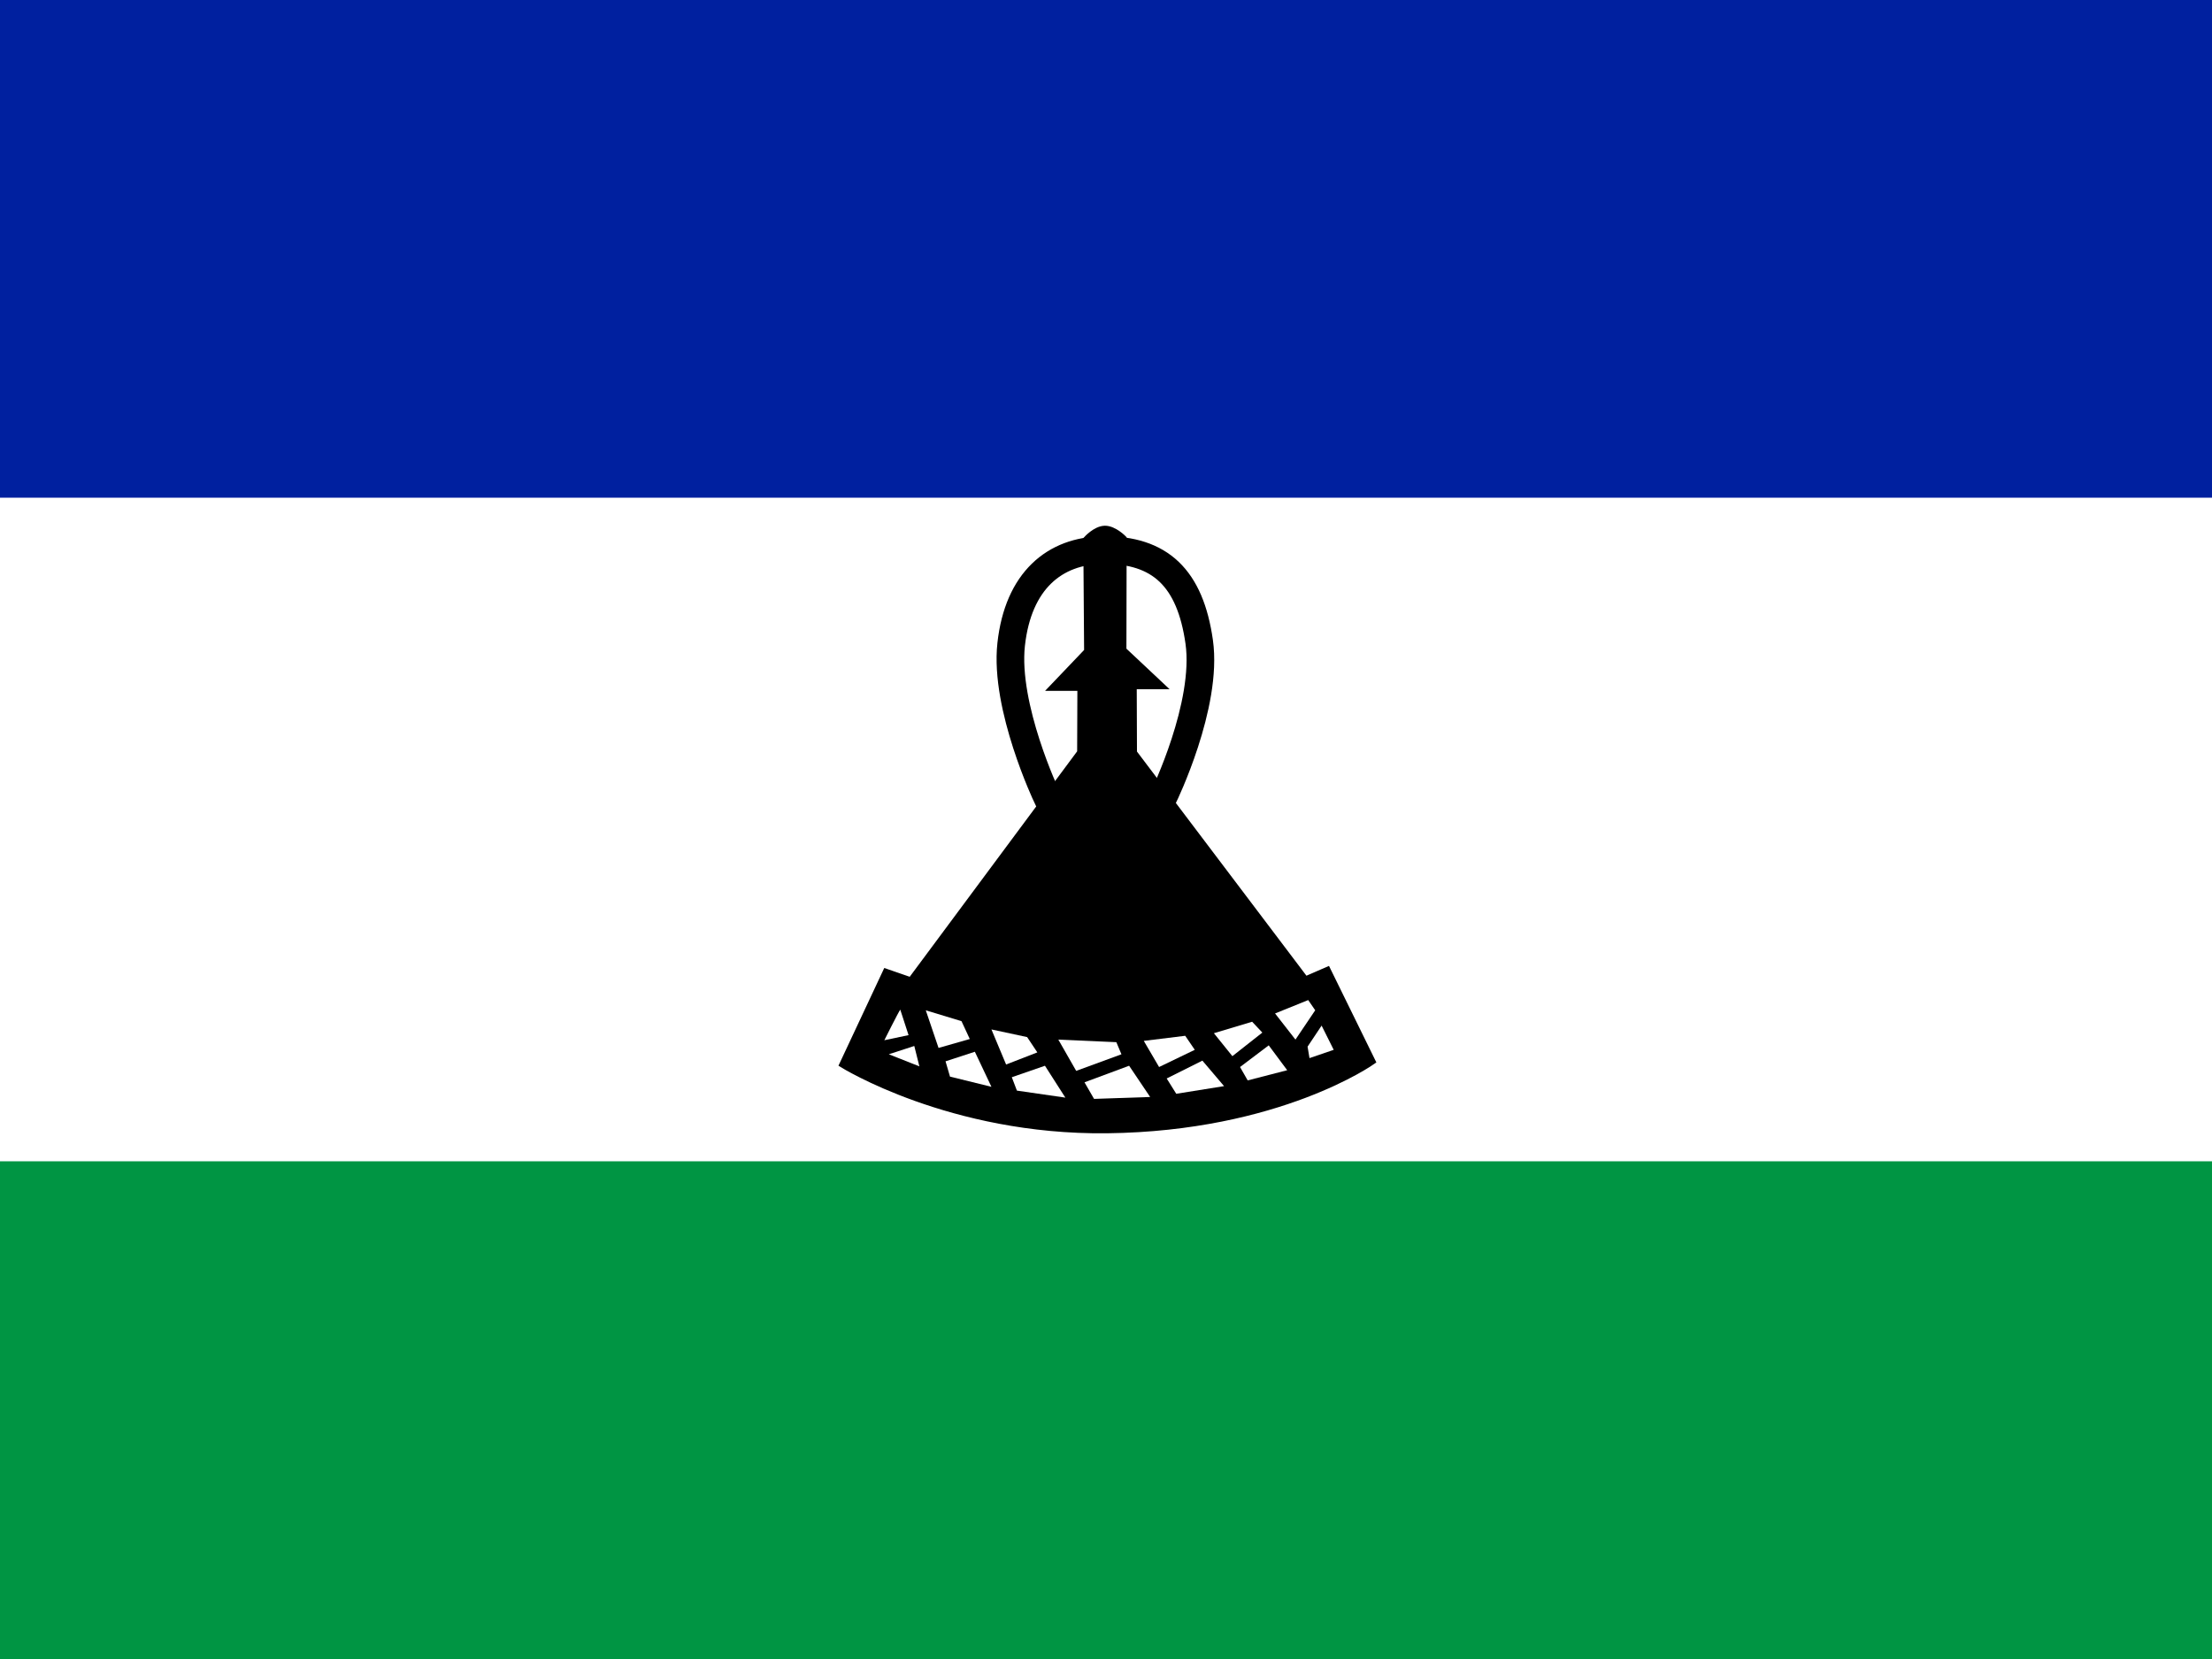
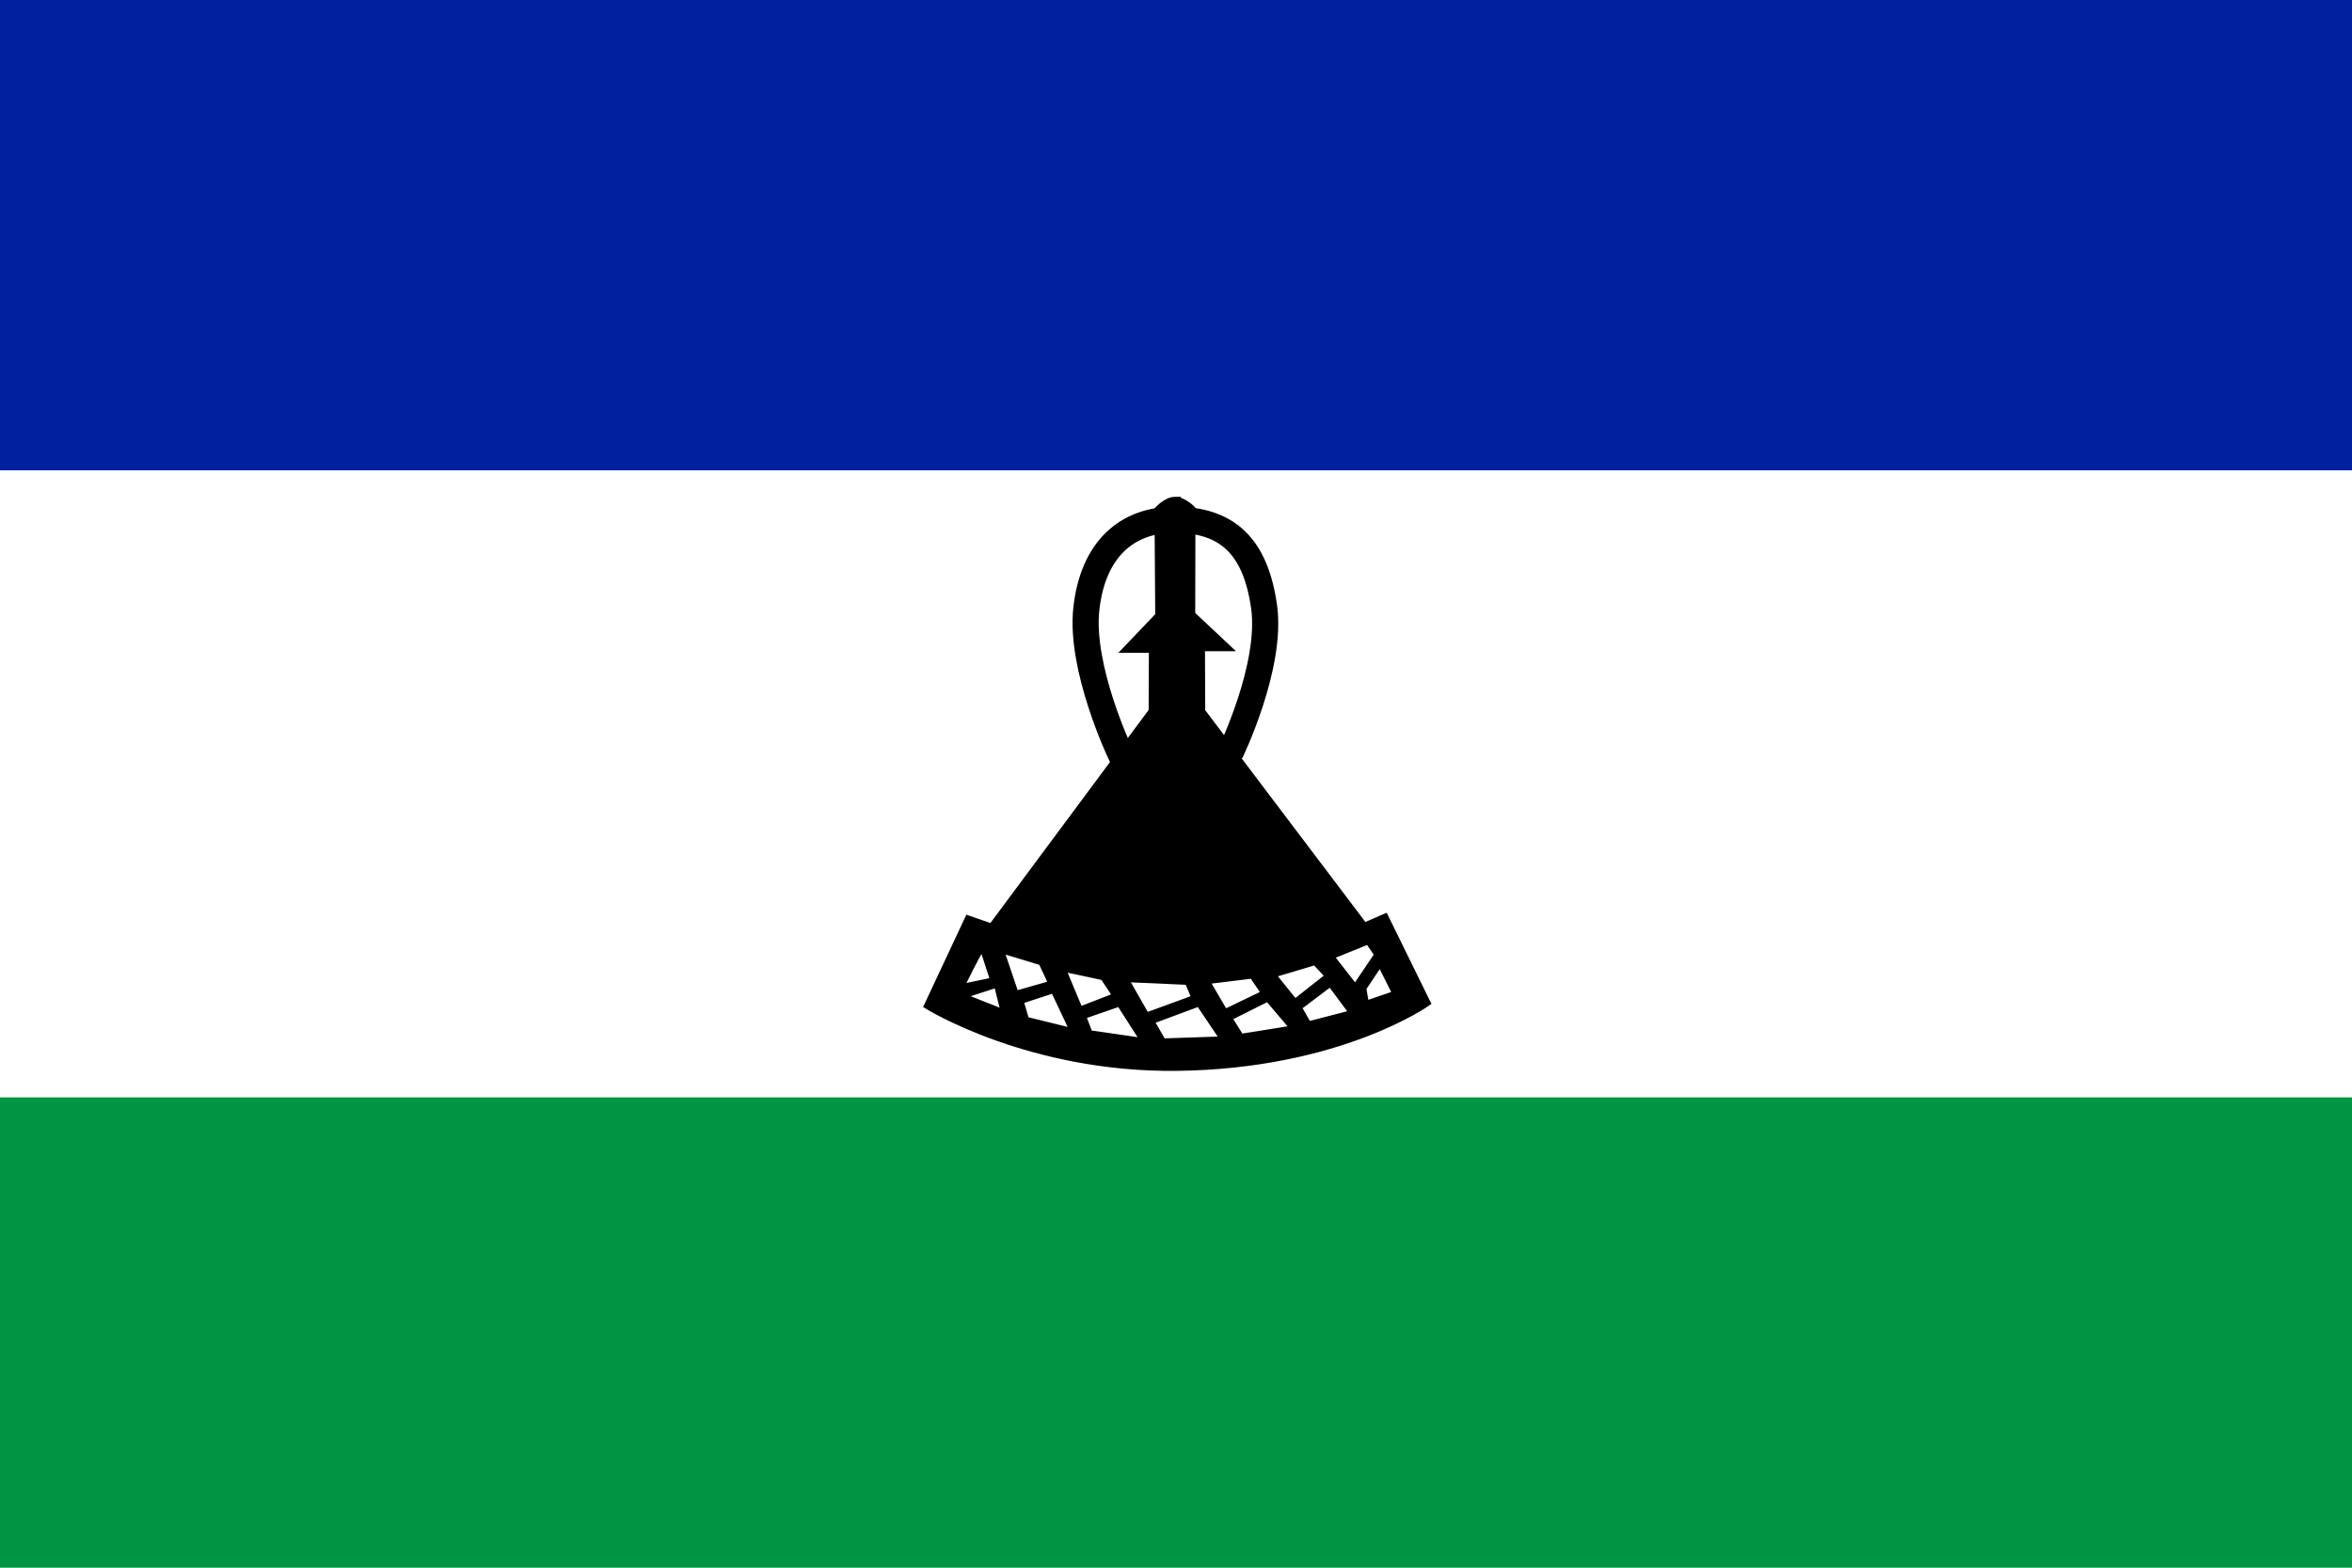
- <svg xmlns="http://www.w3.org/2000/svg" id="svg2" height="480" width="640" version="1.0" viewBox="0 0 320 240">
-   <defs id="defs30">
-     <clipPath id="clipPath3033" clipPathUnits="userSpaceOnUse">
-       <rect id="rect3035" height="300" width="400" y="-60" x="25" />
-     </clipPath>
-   </defs>
-   <g id="flag" clip-path="url(#clipPath3033)" transform="matrix(.8 0 0 .8 -20 48)">
-     <rect id="rect4" height="300" width="450" y="-60" x="0" fill="#fff" />
-     <rect id="rect6" height="90" width="450" y="150" x="0" fill="#009543" />
-     <rect id="rect8" height="90" width="450" y="-60" x="0" fill="#00209f" />
-     <g id="g10" transform="matrix(1.137 0 0 1.137 -30.564 -88.26)">
-       <path id="path1873" d="m224.57 108.91c-1.504 0.032-2.971 1.698-2.971 1.698l0.13 17.796-5.618 5.886h4.548l-0.038 10.205-26.907 36.231-3.978-1.375-6.952 14.83s17.195 10.767 42.152 10.473c27.392-0.326 42.274-10.969 42.274-10.969l-7.184-14.639-3.518 1.53-27.251-36.043-0.038-10.51h4.548l-6.19-5.813 0.037-17.731s-1.54-1.601-3.044-1.569z" stroke="#000" stroke-width=".88px" />
-       <path id="path2760" d="m233.95 151.52h-18.605s-6.753-14.228-5.658-24.175c1.115-10.128 6.903-14.919 14.599-15.004 9.099-0.101 13.868 4.458 15.308 14.599 1.428 10.048-5.644 24.58-5.644 24.58z" stroke="#000" stroke-width="4.398" fill="none" />
-       <path id="path3649" d="m192.05 185.43c-0.304 0.406-2.534 4.866-2.534 4.866l3.852-0.811-1.318-4.055z" fill="#fff" />
-       <path id="path3651" d="m194.28 191.21-4.055 1.318 4.866 1.926-0.811-3.244z" fill="#fff" />
-       <path id="path3653" d="m196.11 185.54 2.028 5.981 4.968-1.419-1.318-2.839-5.677-1.723z" fill="#fff" />
-       <path id="path3655" d="m199.25 193.65 0.71 2.433 6.59 1.622-2.636-5.576-4.663 1.521z" fill="#fff" />
-       <path id="path3657" d="m206.55 188.58 2.332 5.576 4.968-1.926-1.622-2.433-5.677-1.217z" fill="#fff" />
-       <path id="path3659" d="m209.79 196.18 0.811 2.129 7.705 1.115-3.244-5.069-5.272 1.825z" fill="#fff" />
-       <path id="path3661" d="m217.19 190.2 2.839 4.968 7.198-2.636-0.811-1.926-9.226-0.406z" fill="#fff" />
-       <path id="path3663" d="m221.35 196.99 1.521 2.636 8.921-0.304-3.345-4.968-7.097 2.636z" fill="#fff" />
-       <path id="path3665" d="m230.78 190.4 2.433 4.157 5.677-2.737-1.521-2.23-6.59 0.811z" fill="#fff" />
-       <path id="path3667" d="m240.1 193.54-5.677 2.839 1.521 2.433 7.604-1.217-3.447-4.055z" fill="#fff" />
-       <path id="path3669" d="m241.93 189.18 2.94 3.65 4.765-3.751-1.622-1.723-6.083 1.825z" fill="#fff" />
-       <path id="path3671" d="m250.65 191.11-4.562 3.447 1.217 2.129 6.285-1.622-2.94-3.954z" fill="#fff" />
-       <path id="path3673" d="m256.93 183.91 1.115 1.622-3.143 4.663-3.244-4.157 5.272-2.129z" fill="#fff" />
-       <path id="path3675" d="m259.06 187.97 1.926 3.852-3.852 1.318-0.304-1.825 2.23-3.345z" fill="#fff" />
-     </g>
+ <svg xmlns="http://www.w3.org/2000/svg" id="lesotho_flag" viewBox="0 0 450 300">
+   <rect width="450" fill="#009543" height="300" />
+   <rect width="450" fill="#fff" height="210" />
+   <rect width="450" fill="#00209f" height="90" />
+   <g fill="#fff">
+     <path stroke="#000" d="m224.76 95.569c-1.71 0.037-3.378 1.931-3.378 1.931l0.147 20.233-6.388 6.692h5.171l-0.044 11.603-30.591 41.193-4.522-1.563-7.904 16.861s19.55 12.242 47.925 11.907c31.144-0.37 48.064-12.471 48.064-12.471l-8.168-16.644-4 1.739-30.983-40.979-0.044-11.949h5.171l-7.038-6.609 0.042-20.159s-1.751-1.82-3.461-1.784z" fill="#000" />
+     <path stroke="#000" stroke-width="5" d="m235.43 144.01h-21.153s-7.678-16.176-6.433-27.485c1.267-11.515 7.848-16.963 16.598-17.059 10.345-0.115 15.767 5.069 17.405 16.598 1.623 11.424-6.417 27.947-6.417 27.947z" fill="none" />
+     <path d="m187.79 182.57c-0.346 0.461-2.882 5.533-2.882 5.533l4.38-0.922-1.498-4.611z" />
+     <path d="m190.32 189.14-4.611 1.498 5.533 2.19-0.922-3.688z" />
+     <path d="m192.4 182.68 2.305 6.801 5.648-1.614-1.498-3.227-6.455-1.96z" />
+     <path d="m195.97 191.91 0.807 2.766 7.492 1.844-2.997-6.34-5.302 1.729z" />
+     <path d="m204.27 186.14 2.651 6.34 5.648-2.19-1.844-2.766-6.455-1.383z" />
+     <path d="m207.96 194.79 0.922 2.421 8.76 1.268-3.688-5.763-5.994 2.075z" />
+     <path d="m216.37 187.99 3.227 5.648 8.184-2.997-0.922-2.19-10.489-0.461z" />
+     <path d="m221.1 195.71 1.729 2.997 10.143-0.346-3.804-5.648-8.068 2.997z" />
+     <path d="m231.82 188.22 2.766 4.726 6.455-3.112-1.729-2.536-7.492 0.922z" />
+     <path d="m242.42 191.79-6.455 3.227 1.729 2.766 8.645-1.383-3.919-4.611z" />
+     <path d="m244.5 186.83 3.343 4.149 5.417-4.265-1.844-1.96-6.916 2.075z" />
+     <path d="m254.41 189.02-5.187 3.919 1.383 2.421 7.146-1.844-3.343-4.495z" />
+     <path d="m261.56 180.84 1.268 1.844-3.573 5.302-3.688-4.726 5.994-2.421z" />
+     <path d="m263.98 185.45 2.19 4.38-4.38 1.498-0.346-2.075 2.536-3.804z" />
  </g>
</svg>
